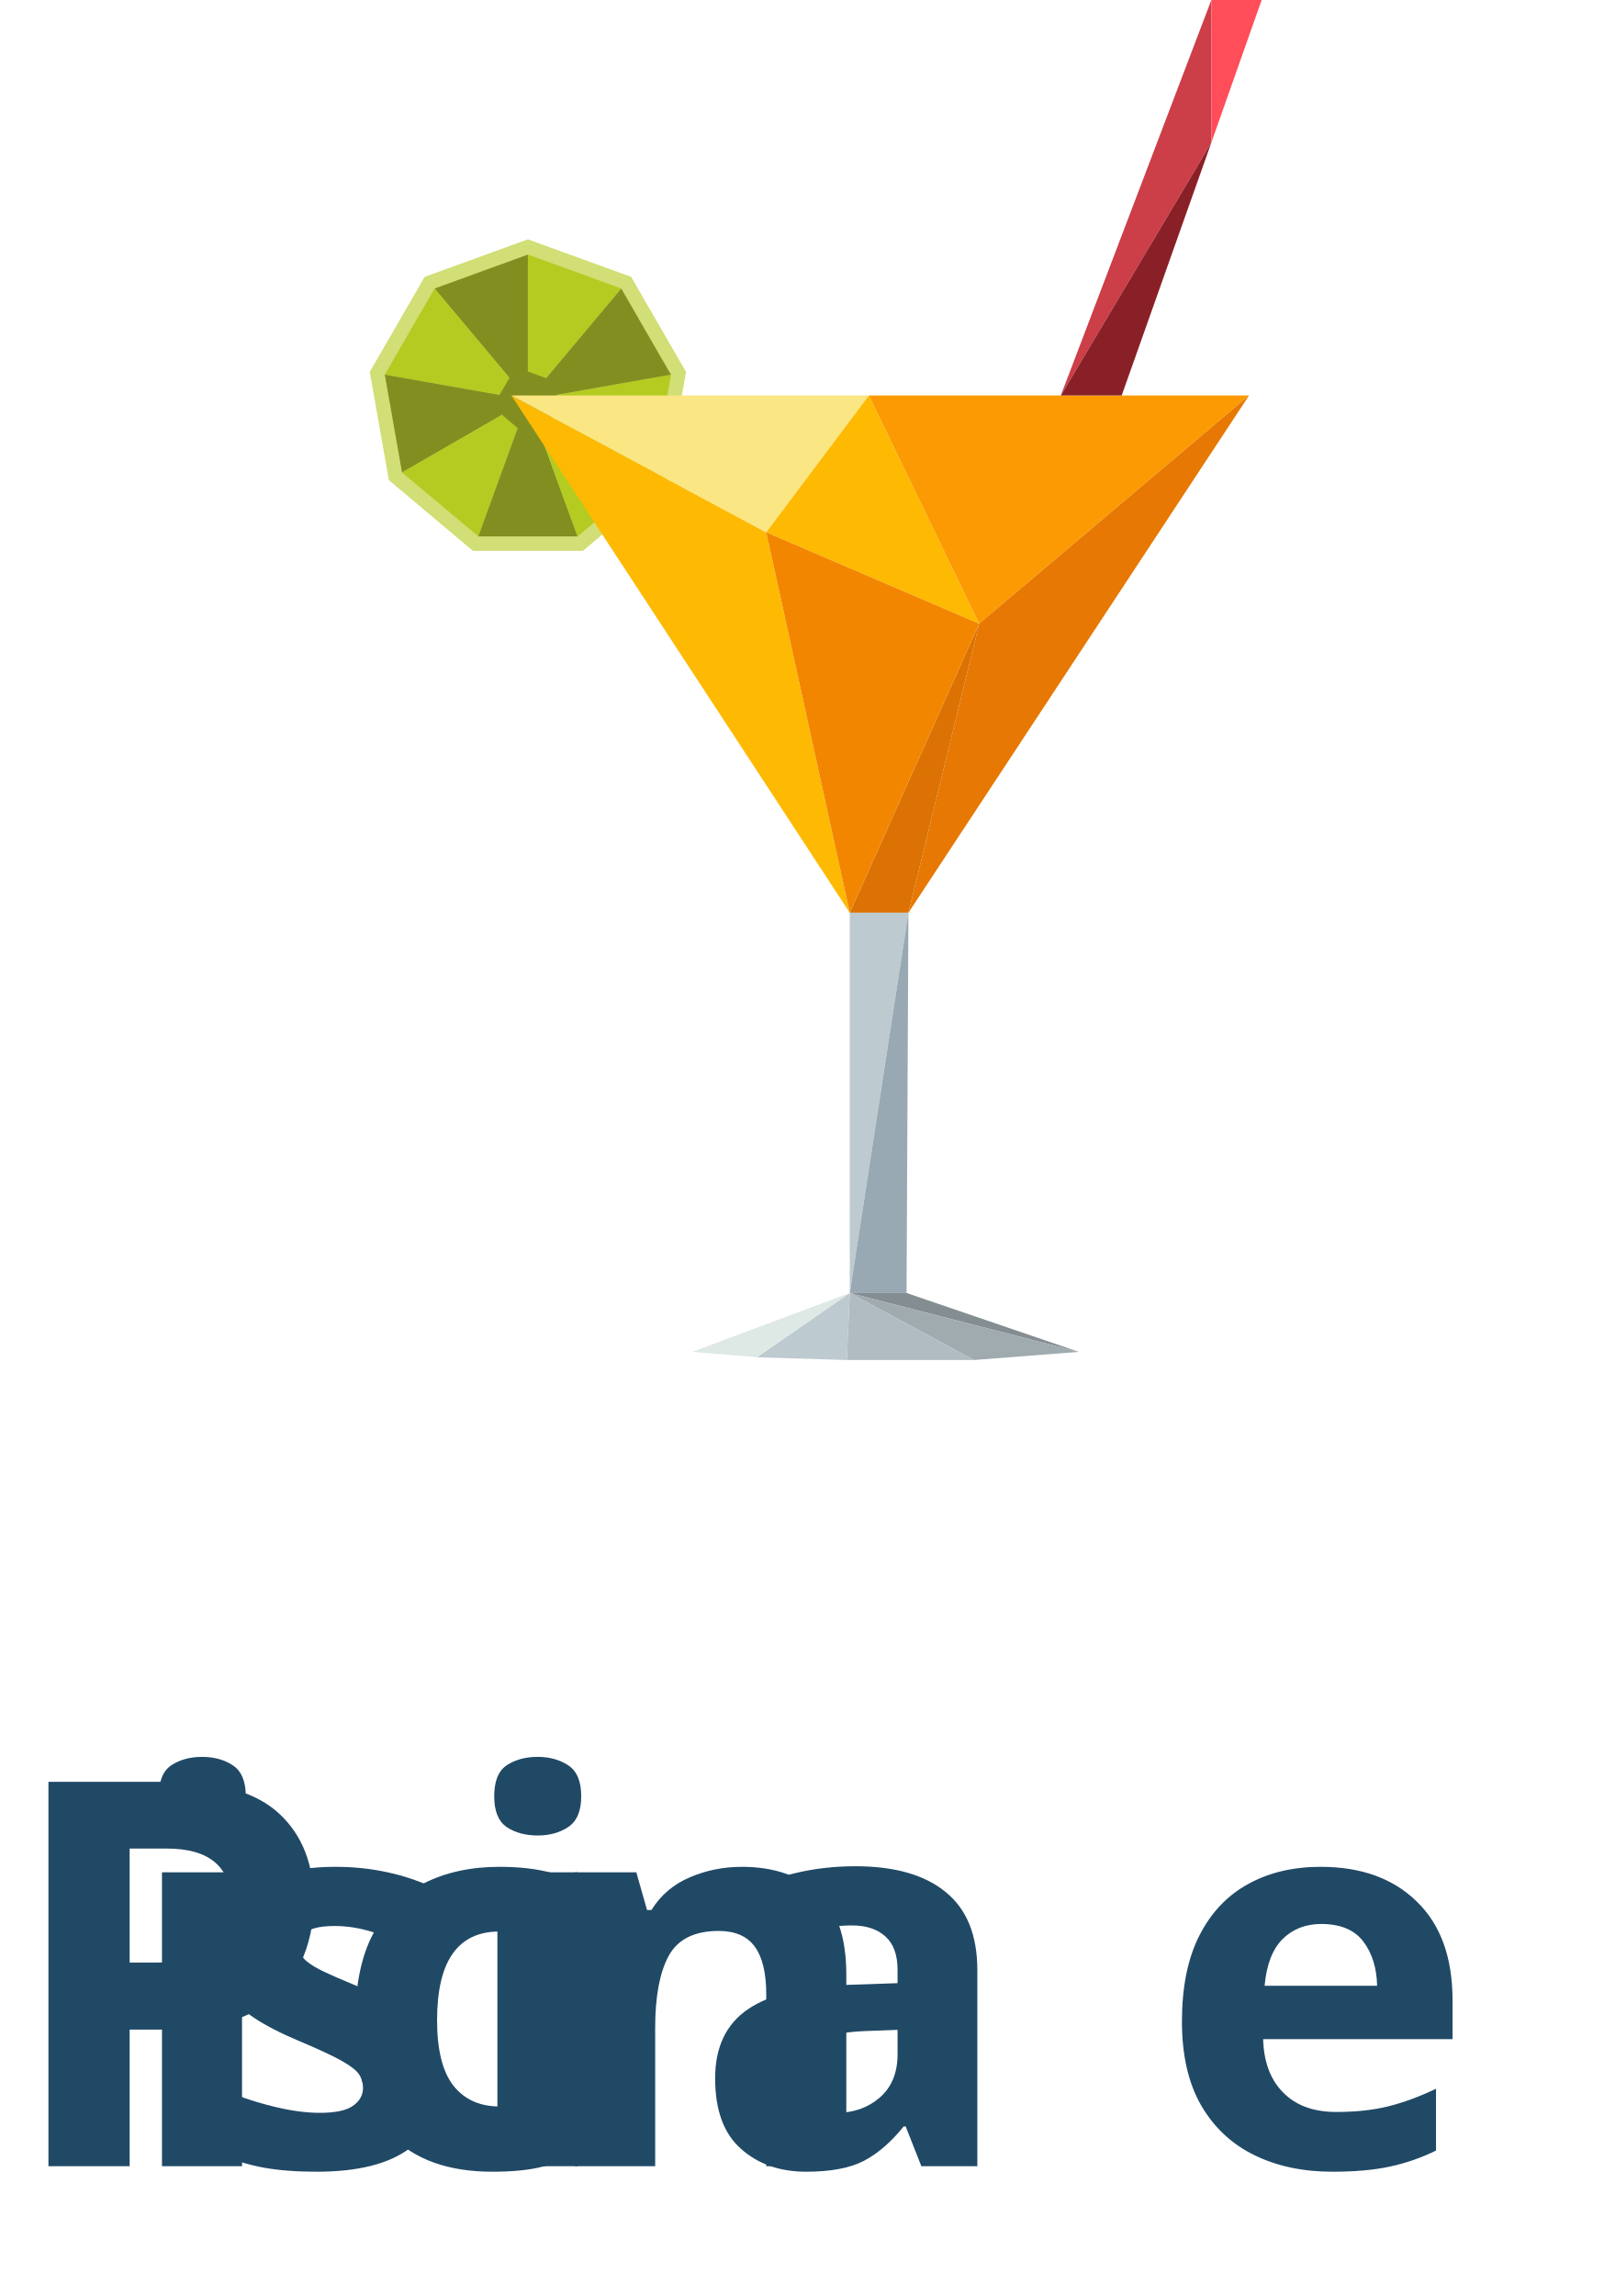
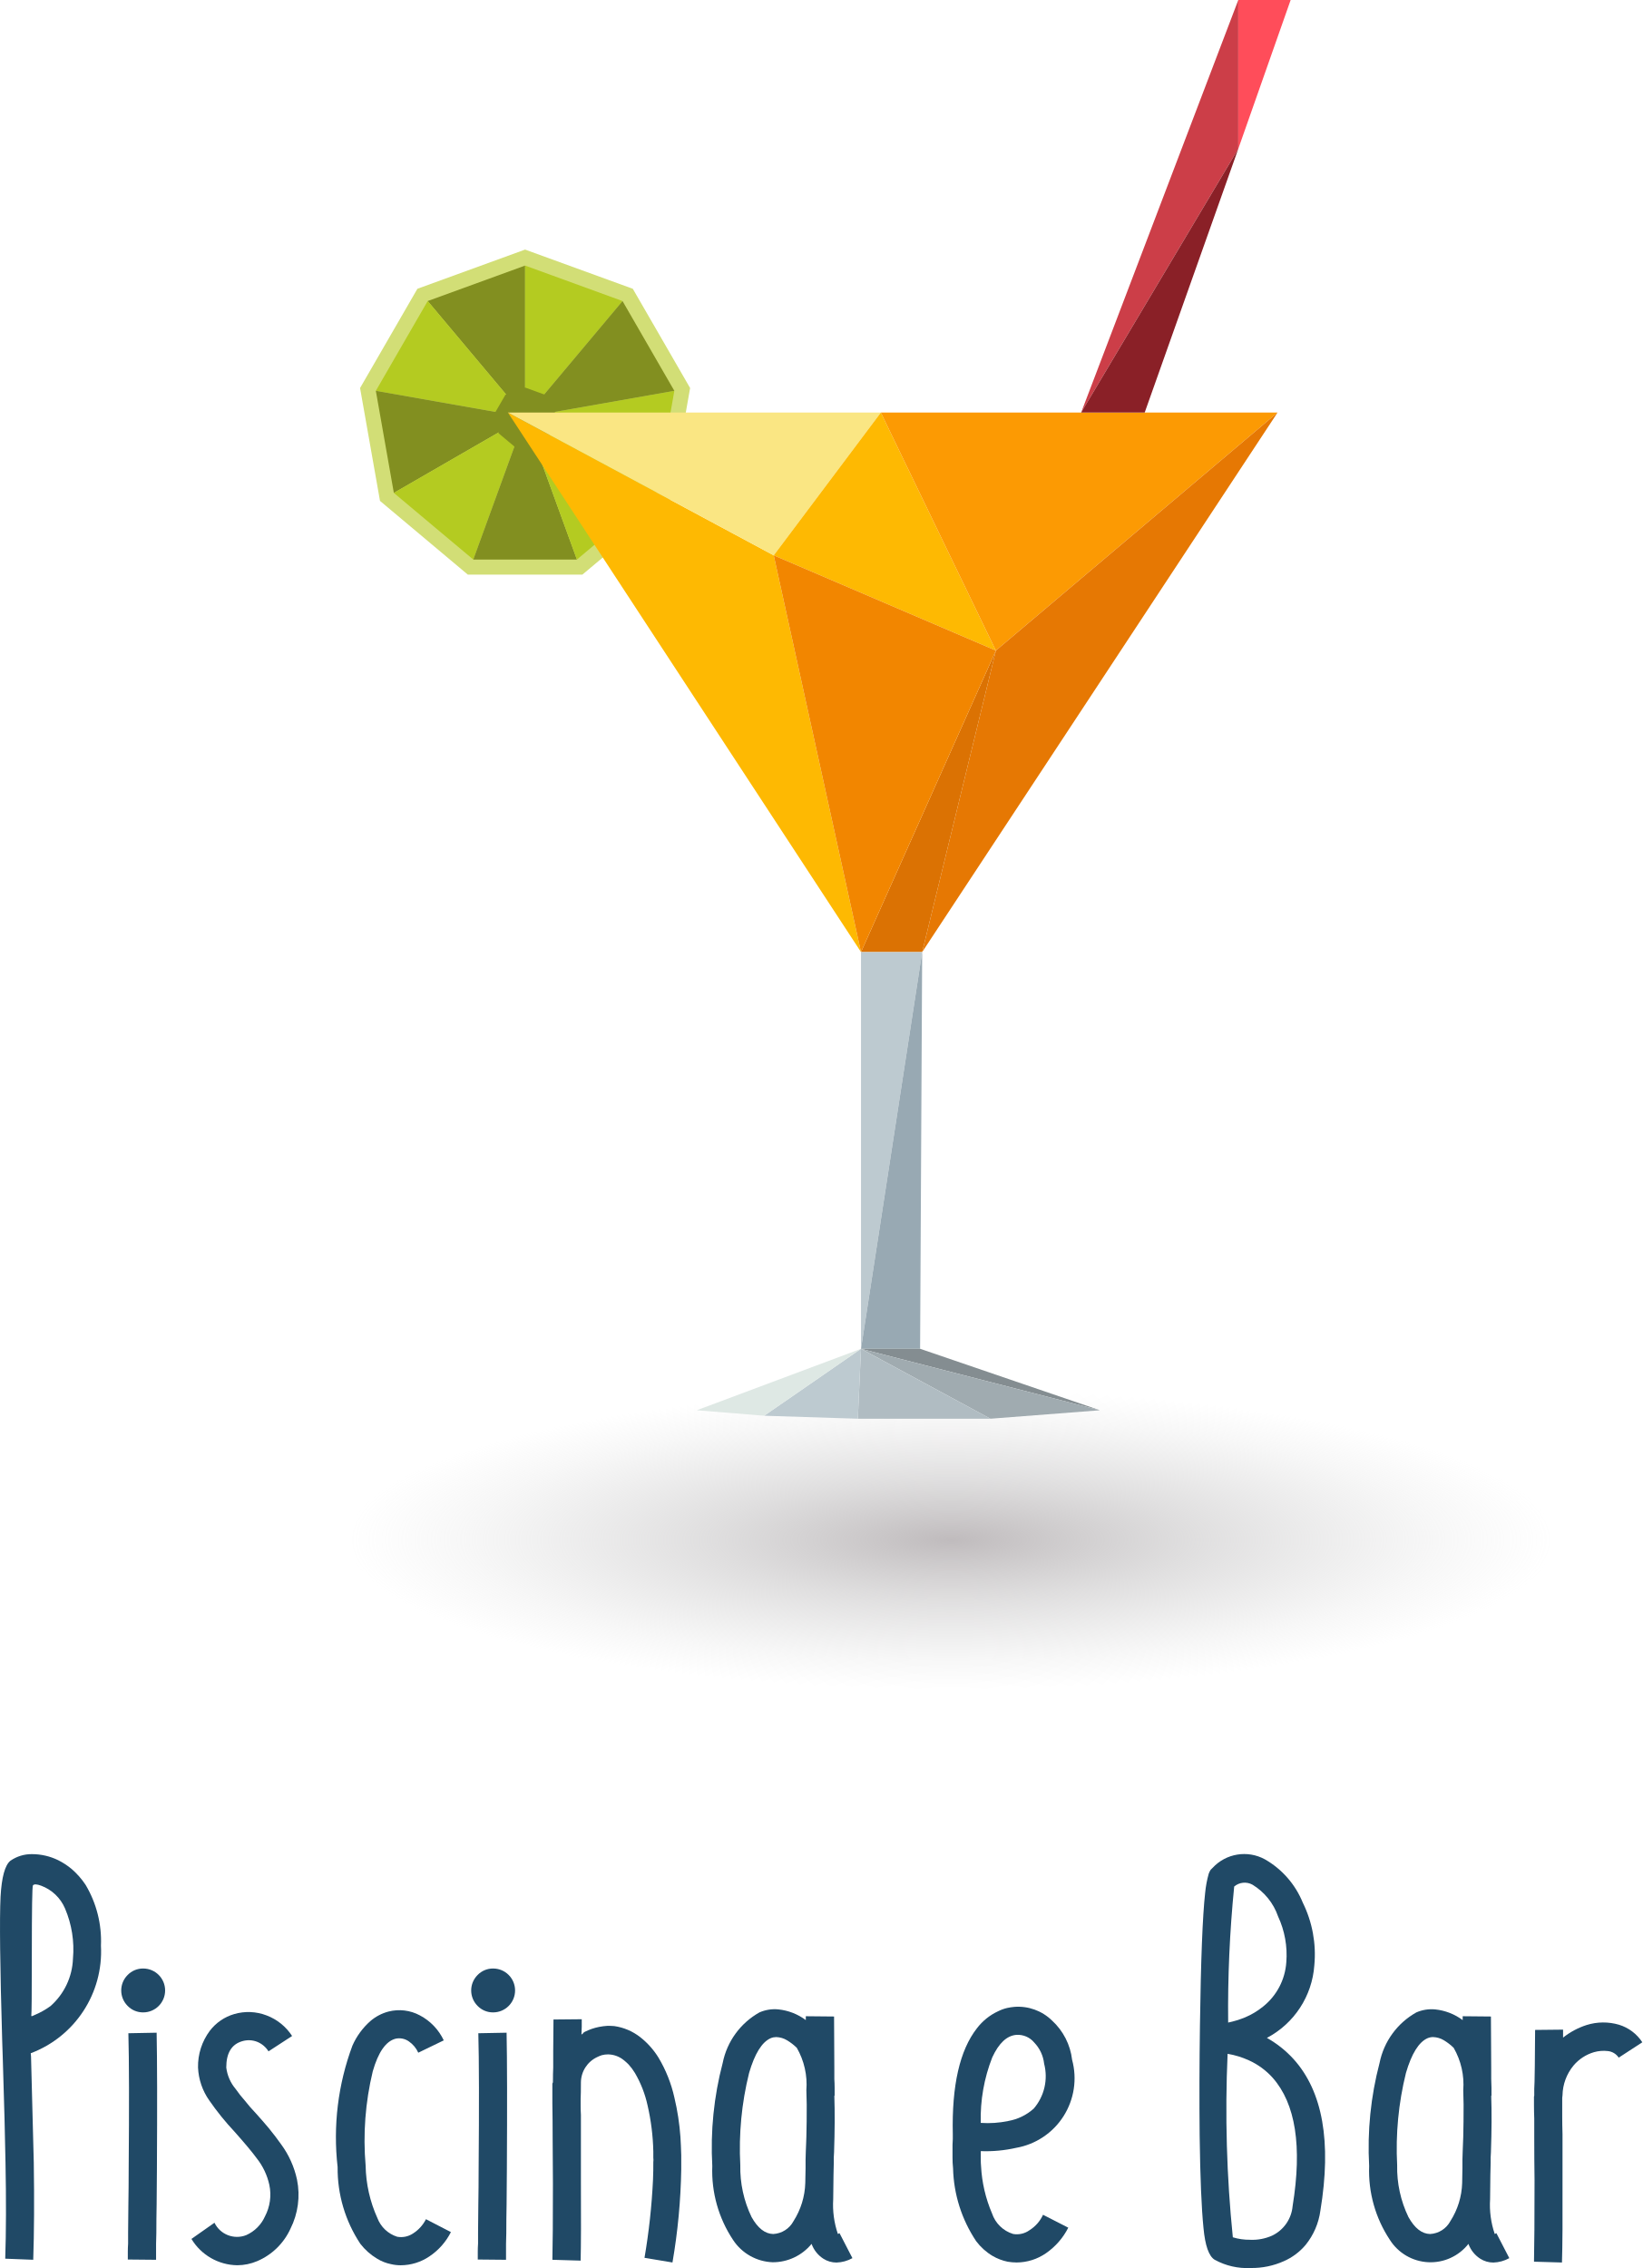
- <svg xmlns="http://www.w3.org/2000/svg" viewBox="0 0 86.41 123.66">
+ <svg xmlns="http://www.w3.org/2000/svg" viewBox="0 0 84.791 117.099">
  <defs>
-     <style>.cls-1{isolation:isolate;}.cls-2{mix-blend-mode:multiply;fill:url(#Gradiente_sem_nome_13);}.cls-3{fill:#d2de76;}.cls-4{fill:#828f20;}.cls-5{fill:#b4cb21;}.cls-6{fill:#feb902;}.cls-7{fill:#fae683;}.cls-8{fill:#fc9a03;}.cls-9{fill:#e67803;}.cls-10{fill:#db7203;}.cls-11{fill:#f28600;}.cls-12{fill:#bdcad0;}.cls-13{fill:#98a9b3;}.cls-14{fill:#848d91;}.cls-15{fill:#a0abb0;}.cls-16{fill:#b0bcc2;}.cls-17{fill:#dee8e4;}.cls-18{fill:#cc3e48;}.cls-19{fill:#ff4d5a;}.cls-20{fill:#8a2027;}.cls-21{font-size:29px;fill:#204966;font-family:SUNNLine-Bold, SUNN Line;font-weight:700;}.cls-22{letter-spacing:-0.02em;}.cls-23{letter-spacing:-0.02em;}.cls-24{letter-spacing:0.01em;}.cls-25{letter-spacing:-0.01em;}.cls-26{letter-spacing:-0.01em;}.cls-27{letter-spacing:-0.01em;}</style>
-     <radialGradient id="Gradiente_sem_nome_13" cx="50.43" cy="26025.47" r="31.16" gradientTransform="translate(0 -6372.21) scale(1 0.25)" gradientUnits="userSpaceOnUse">
+     <style>.cls-1{isolation:isolate;}.cls-2{mix-blend-mode:multiply;fill:url(#Gradiente_sem_nome_13);}.cls-3{fill:#d2de76;}.cls-4{fill:#828f20;}.cls-5{fill:#b4cb21;}.cls-6{fill:#feb902;}.cls-7{fill:#fae683;}.cls-8{fill:#fc9a03;}.cls-9{fill:#e67803;}.cls-10{fill:#db7203;}.cls-11{fill:#f28600;}.cls-12{fill:#bdcad0;}.cls-13{fill:#98a9b3;}.cls-14{fill:#848d91;}.cls-15{fill:#a0abb0;}.cls-16{fill:#b0bcc2;}.cls-17{fill:#dee8e4;}.cls-18{fill:#cc3e48;}.cls-19{fill:#ff4d5a;}.cls-20{fill:#8a2027;}.cls-21{fill:#204966;}</style>
+     <radialGradient id="Gradiente_sem_nome_13" cx="49.103" cy="26025.475" r="31.165" gradientTransform="translate(0 -6372.206) scale(1 0.2479)" gradientUnits="userSpaceOnUse">
      <stop offset="0" stop-color="#b6b1b3" stop-opacity="0.87" />
-       <stop offset="0.4" stop-color="#bfbdbe" stop-opacity="0.49" />
-       <stop offset="0.81" stop-color="#c8c8c8" stop-opacity="0.14" />
+       <stop offset="0.398" stop-color="#bfbdbe" stop-opacity="0.494" />
+       <stop offset="0.807" stop-color="#c8c8c8" stop-opacity="0.14" />
      <stop offset="1" stop-color="#ccc" stop-opacity="0" />
    </radialGradient>
  </defs>
  <g class="cls-1">
    <g id="Camada_2" data-name="Camada 2">
      <g id="Camada_1-2" data-name="Camada 1">
-         <path class="cls-2" d="M81.45,79.51c0,4.55-13.88,8.24-31,8.24s-31-3.69-31-8.24,13.89-8.24,31-8.24S81.45,75,81.45,79.51Z" />
-         <polygon class="cls-3" points="25.48 29.67 20.95 25.86 19.92 20.03 22.88 14.91 28.44 12.89 34 14.91 36.96 20.03 35.93 25.86 31.4 29.67 25.48 29.67" />
-         <polygon class="cls-4" points="28.44 13.71 28.44 21.54 23.41 15.54 28.44 13.71" />
-         <polygon class="cls-5" points="23.41 15.54 28.44 21.54 20.73 20.18 23.41 15.54" />
-         <polygon class="cls-4" points="20.73 20.18 28.44 21.54 21.66 25.45 20.73 20.18" />
-         <polygon class="cls-5" points="33.47 15.54 28.44 21.54 28.44 13.71 33.47 15.54" />
-         <polygon class="cls-5" points="21.66 25.45 24.03 27.43 25.77 28.89 26.2 27.7 28.44 21.54 21.66 25.45" />
-         <polygon class="cls-4" points="30.21 26.4 28.44 21.54 26.2 27.7 25.77 28.89 31.12 28.89 30.21 26.4" />
-         <polygon class="cls-5" points="32.91 24.12 28.44 21.54 30.21 26.4 31.12 28.89 35.22 25.45 32.91 24.12" />
-         <polygon class="cls-5" points="34.82 20.41 28.44 21.54 32.91 24.12 35.22 25.45 36.15 20.18 34.82 20.41" />
-         <polygon class="cls-4" points="35.51 19.08 33.47 15.54 28.44 21.54 34.82 20.41 36.15 20.18 35.51 19.08" />
-         <polygon class="cls-4" points="29.86 21.09 29.45 20.38 28.44 20.01 27.43 20.38 26.89 21.31 27.08 22.37 27.55 22.77 27.9 23.07 28.98 23.07 29.81 22.37 29.99 21.31 29.86 21.09" />
-         <polygon class="cls-6" points="27.55 21.3 45.78 49.16 41.28 28.67 27.55 21.3" />
-         <polygon class="cls-7" points="27.55 21.3 46.81 21.3 41.28 28.67 27.55 21.3" />
-         <polygon class="cls-6" points="52.75 33.59 46.81 21.3 41.28 28.67 52.75 33.59" />
-         <polygon class="cls-8" points="52.75 33.59 46.81 21.3 67.29 21.3 52.75 33.59" />
-         <polygon class="cls-9" points="52.75 33.59 48.94 49.16 67.29 21.3 52.75 33.59" />
-         <polygon class="cls-10" points="52.75 33.59 48.94 49.16 45.78 49.16 52.75 33.59" />
-         <polygon class="cls-11" points="52.75 33.59 45.78 49.16 41.28 28.67 52.75 33.59" />
-         <polygon class="cls-12" points="45.78 49.16 45.78 69.64 48.94 49.16 45.78 49.16" />
-         <polygon class="cls-13" points="48.84 69.64 45.78 69.64 48.94 49.16 48.84 69.64" />
-         <polygon class="cls-14" points="48.84 69.64 45.78 69.64 58.12 72.81 48.84 69.64" />
-         <polygon class="cls-15" points="52.47 73.25 45.78 69.64 58.12 72.81 52.47 73.25" />
-         <polygon class="cls-16" points="52.47 73.25 45.78 69.64 45.62 73.25 52.47 73.25" />
-         <polygon class="cls-12" points="40.78 73.1 45.78 69.64 45.62 73.25 40.78 73.1" />
-         <polygon class="cls-17" points="40.78 73.1 45.78 69.64 37.3 72.81 40.78 73.1" />
-         <polygon class="cls-18" points="57.15 21.3 65.26 0 65.26 7.68 57.15 21.3" />
-         <polygon class="cls-19" points="67.97 0 65.26 0 65.26 7.68 67.97 0" />
-         <polygon class="cls-20" points="57.15 21.3 60.43 21.3 65.26 7.68 57.15 21.3" />
-         <text class="cls-21" transform="translate(0 116.67)">
-           <tspan class="cls-22">P</tspan>
-           <tspan class="cls-23" x="6.46" y="0">i</tspan>
-           <tspan class="cls-24" x="10.51" y="0">s</tspan>
-           <tspan class="cls-25" x="17.83" y="0">c</tspan>
-           <tspan class="cls-26" x="24.53" y="0">i</tspan>
-           <tspan class="cls-27" x="28.72" y="0">n</tspan>
-           <tspan x="37.31" y="0">a e Bar</tspan>
-         </text>
+         <path class="cls-2" d="M80.122,79.509c0,4.549-13.888,8.237-31.019,8.237s-31.02-3.688-31.02-8.237,13.888-8.236,31.02-8.236S80.122,74.96,80.122,79.509Z" />
+         <polygon class="cls-3" points="24.152 29.667 19.619 25.862 18.59 20.034 21.55 14.91 27.11 12.886 32.671 14.91 35.63 20.034 34.603 25.862 30.069 29.667 24.152 29.667" />
+         <polygon class="cls-4" points="27.111 13.712 27.111 21.538 22.081 15.543 27.111 13.712" />
+         <polygon class="cls-5" points="22.081 15.543 27.111 21.538 19.404 20.178 22.081 15.543" />
+         <polygon class="cls-4" points="19.404 20.178 27.111 21.538 20.334 25.449 19.404 20.178" />
+         <polygon class="cls-5" points="32.14 15.543 27.111 21.538 27.111 13.712 32.14 15.543" />
+         <polygon class="cls-5" points="20.334 25.449 22.696 27.432 24.435 28.89 24.87 27.695 27.111 21.538 20.334 25.449" />
+         <polygon class="cls-4" points="28.879 26.399 27.111 21.538 24.87 27.695 24.435 28.89 29.786 28.89 28.879 26.399" />
+         <polygon class="cls-5" points="31.582 24.119 27.111 21.538 28.879 26.399 29.786 28.89 33.887 25.449 31.582 24.119" />
+         <polygon class="cls-5" points="33.493 20.412 27.111 21.538 31.582 24.119 33.887 25.449 34.816 20.178 33.493 20.412" />
+         <polygon class="cls-4" points="34.18 19.078 32.14 15.543 27.111 21.538 33.493 20.412 34.816 20.178 34.18 19.078" />
+         <polygon class="cls-4" points="28.534 21.089 28.123 20.377 27.111 20.008 26.098 20.377 25.557 21.311 25.745 22.373 26.221 22.772 26.571 23.066 27.649 23.066 28.475 22.373 28.663 21.311 28.534 21.089" />
+         <polygon class="cls-6" points="26.224 21.301 44.453 49.156 39.947 28.674 26.224 21.301" />
+         <polygon class="cls-7" points="26.224 21.301 45.477 21.301 39.947 28.674 26.224 21.301" />
+         <polygon class="cls-6" points="51.416 33.59 45.477 21.301 39.947 28.674 51.416 33.59" />
+         <polygon class="cls-8" points="51.416 33.59 45.477 21.301 65.958 21.301 51.416 33.59" />
+         <polygon class="cls-9" points="51.416 33.59 47.611 49.156 65.958 21.301 51.416 33.59" />
+         <polygon class="cls-10" points="51.416 33.59 47.611 49.156 44.453 49.156 51.416 33.59" />
+         <polygon class="cls-11" points="51.416 33.59 44.453 49.156 39.947 28.674 51.416 33.59" />
+         <polygon class="cls-12" points="44.453 49.156 44.453 69.639 47.611 49.156 44.453 49.156" />
+         <polygon class="cls-13" points="47.504 69.639 44.453 69.639 47.611 49.156 47.504 69.639" />
+         <polygon class="cls-14" points="47.504 69.639 44.453 69.639 56.785 72.813 47.504 69.639" />
+         <polygon class="cls-15" points="51.136 73.25 44.453 69.639 56.785 72.813 51.136 73.25" />
+         <polygon class="cls-16" points="51.136 73.25 44.453 69.639 44.29 73.25 51.136 73.25" />
+         <polygon class="cls-12" points="39.454 73.096 44.453 69.639 44.29 73.25 39.454 73.096" />
+         <polygon class="cls-17" points="39.454 73.096 44.453 69.639 35.974 72.813 39.454 73.096" />
+         <polygon class="cls-18" points="55.818 21.301 63.932 0 63.932 7.681 55.818 21.301" />
+         <polygon class="cls-19" points="66.635 0 63.932 0 63.932 7.681 66.635 0" />
+         <polygon class="cls-20" points="55.818 21.301 59.099 21.301 63.932 7.681 55.818 21.301" />
+         <path class="cls-21" d="M.27,116.618q.07-2.082.014-4.956-.028-1.799-.142-5.438l-.028-.835q-.17-5.75-.085-7.463.085-1.515.51-1.855a1.904,1.904,0,0,1,1.119-.34,3.079,3.079,0,0,1,1.345.312,3.612,3.612,0,0,1,.694.453,4.017,4.017,0,0,1,.722.82,5.664,5.664,0,0,1,.793,3.144,5.611,5.611,0,0,1-3.625,5.551l.015.17q.098,3.667.142,5.48.043,2.903-.028,5.013Zm1.373-15.746q0,3.073-.028,3.215c.019.019.071.004.156-.043a4.051,4.051,0,0,0,.835-.467,3.427,3.427,0,0,0,1.161-2.45,5.377,5.377,0,0,0-.41-2.591A2.154,2.154,0,0,0,2.124,97.36q-.34-.127-.425-.014Q1.644,97.431,1.643,100.872Z" />
+         <path class="cls-21" d="M6.585,103.562a1.127,1.127,0,0,1,0-1.586,1.101,1.101,0,0,1,.807-.34,1.133,1.133,0,0,1,0,2.266A1.101,1.101,0,0,1,6.585,103.562Zm.014,13.099v-.397c0-.142.005-.283.015-.426v-.566q.013-.736.014-1.458.015-.907.015-1.771.042-4.969-.015-7.065l1.459-.028q.043,2.109.014,7.094-.013.864-.014,1.771-.015.737-.015,1.473c0,.189-.005.378-.014.566v.821Z" />
+         <path class="cls-21" d="M9.884,115.598l1.189-.836a1.292,1.292,0,0,0,1.643.638,1.907,1.907,0,0,0,.963-.963,2.42,2.42,0,0,0,.227-1.628,3.367,3.367,0,0,0-.651-1.374q-.34-.467-1.147-1.374a14.004,14.004,0,0,1-1.303-1.613,3.185,3.185,0,0,1-.581-1.699,3.066,3.066,0,0,1,.609-1.898,2.444,2.444,0,0,1,1.26-.863,2.61,2.61,0,0,1,1.671.07,2.711,2.711,0,0,1,1.317,1.062l-1.218.793a1.234,1.234,0,0,0-.595-.496,1.181,1.181,0,0,0-.765-.027q-.822.24-.821,1.359a2.111,2.111,0,0,0,.481,1.103,6.507,6.507,0,0,0,.481.609l.269.326.283.31.34.383.34.397q.369.453.638.836a4.763,4.763,0,0,1,.821,1.826,3.915,3.915,0,0,1-.34,2.535,3.312,3.312,0,0,1-1.714,1.67,2.648,2.648,0,0,1-1.033.213A2.807,2.807,0,0,1,9.884,115.598Z" />
+         <path class="cls-21" d="M20.192,116.901a2.201,2.201,0,0,1-.722-.283,3.12,3.12,0,0,1-.864-.765,7.035,7.035,0,0,1-1.175-3.965,13.534,13.534,0,0,1,.765-6.272,3.66,3.66,0,0,1,.92-1.261,2.361,2.361,0,0,1,.935-.495,2.244,2.244,0,0,1,1.629.197,2.811,2.811,0,0,1,1.231,1.289l-1.316.637a1.396,1.396,0,0,0-.481-.58.865.865,0,0,0-.694-.142q-.75.198-1.175,1.685a15.199,15.199,0,0,0-.368,4.871,6.85,6.85,0,0,0,.608,2.705,1.613,1.613,0,0,0,1.02.963,1.112,1.112,0,0,0,.821-.17,1.867,1.867,0,0,0,.666-.736l1.288.666a3.291,3.291,0,0,1-1.118,1.26,2.653,2.653,0,0,1-1.473.453A2.146,2.146,0,0,1,20.192,116.901Z" />
+         <path class="cls-21" d="M24.653,103.562a1.127,1.127,0,0,1,0-1.586,1.101,1.101,0,0,1,.807-.34,1.133,1.133,0,0,1,0,2.266A1.101,1.101,0,0,1,24.653,103.562Zm.014,13.099v-.397c0-.142.005-.283.015-.426v-.566q.013-.736.014-1.458.015-.907.015-1.771.042-4.969-.015-7.065l1.459-.028q.043,2.109.014,7.094-.013.864-.014,1.771-.015.737-.015,1.473c0,.189-.005.378-.014.566v.821Z" />
+         <path class="cls-21" d="M33.73,111.634a.877.877,0,0,0,0-.227v-.326a11.7,11.7,0,0,0-.297-2.379,5.733,5.733,0,0,0-.651-1.67,2.845,2.845,0,0,0-.326-.439,2.706,2.706,0,0,0-.269-.24,1.313,1.313,0,0,0-.793-.283,1.24,1.24,0,0,0-.326.042,1.883,1.883,0,0,0-.24.099,1.458,1.458,0,0,0-.836,1.303q0,.582-.014.864v.368c0,.151.005.297.014.44V112.54q.015,3.002-.014,4.178l-1.459-.043q.029-1.119.028-3.937,0-1.077-.014-2.28,0-1.005-.015-1.855v-1.02l.015-.042.014-.029q0-.453.015-.764v-.836q.013-.977.014-1.643l1.459-.014v.382l-.015.411.057-.043.028-.028a.19.19,0,0,1,.085-.071,2.871,2.871,0,0,1,.736-.254,3.429,3.429,0,0,1,.439-.057c.122,0,.24.004.353.014a2.819,2.819,0,0,1,1.331.567,4.019,4.019,0,0,1,.949,1.062,6.962,6.962,0,0,1,.821,2.066,12.58,12.58,0,0,1,.311,2.025c.019.302.033.618.042.949v.722a31.195,31.195,0,0,1-.453,4.814l-1.444-.241a33.098,33.098,0,0,0,.439-4.035c.009-.16.014-.316.014-.467Z" />
+         <path class="cls-21" d="M44.01,116.59a1.796,1.796,0,0,1-.821.227,1.246,1.246,0,0,1-.68-.198,1.527,1.527,0,0,1-.608-.765,2.583,2.583,0,0,1-2.011.948,2.554,2.554,0,0,1-2.039-1.147,6.435,6.435,0,0,1-1.076-3.823,17.138,17.138,0,0,1,.538-5.324,3.856,3.856,0,0,1,1.897-2.606,1.952,1.952,0,0,1,.977-.155,2.86,2.86,0,0,1,1.416.552V104.1l1.459.014q0,1.034.014,2.662v.566c.01.151.015.303.015.453v.411h-.015q.042,1.247-.014,2.917l-.015.27v.283l-.014.623q-.015.721-.015,1.246a4.661,4.661,0,0,0,.241,1.798c.018-.01.047-.023.085-.042Zm-2.407-5.509.015-.367.014-.383q.015-.44.015-.807c.009-.614.005-1.147-.015-1.601a3.797,3.797,0,0,0-.495-2.194,2.77,2.77,0,0,0-.496-.383,1.144,1.144,0,0,0-.566-.17.755.755,0,0,0-.283.057q-.68.297-1.118,1.799a16.179,16.179,0,0,0-.453,4.758,5.897,5.897,0,0,0,.58,2.676q.482.864,1.119.878a1.259,1.259,0,0,0,1.048-.665,3.865,3.865,0,0,0,.608-1.969q0-.325.015-.779v-.424Z" />
+         <path class="cls-21" d="M52.024,116.774a2.603,2.603,0,0,1-.778-.298,2.937,2.937,0,0,1-.85-.765,7.074,7.074,0,0,1-1.19-3.752,5.105,5.105,0,0,1-.028-.596v-.623l.014-.297v-.255q-.085-3.766,1.246-5.466a2.913,2.913,0,0,1,1.091-.878,2.16,2.16,0,0,1,.467-.17,3.017,3.017,0,0,1,.368-.057,2.505,2.505,0,0,1,1.954.708,3.26,3.26,0,0,1,1.034,2.025,3.646,3.646,0,0,1-2.889,4.545,7.07,7.07,0,0,1-1.827.17v.41c0,.143.005.265.015.369a7.113,7.113,0,0,0,.566,2.436,1.658,1.658,0,0,0,1.09,1.062,1.121,1.121,0,0,0,.85-.198,1.848,1.848,0,0,0,.694-.793l1.303.666a3.557,3.557,0,0,1-1.147,1.316,2.687,2.687,0,0,1-1.515.481A2.967,2.967,0,0,1,52.024,116.774Zm.028-7.265a2.654,2.654,0,0,0,1.317-.638,2.566,2.566,0,0,0,.538-2.322,1.871,1.871,0,0,0-.51-1.09,1.102,1.102,0,0,0-.921-.397q-.735.057-1.246,1.161a8.627,8.627,0,0,0-.595,3.384A5.224,5.224,0,0,0,52.053,109.51Z" />
+         <path class="cls-21" d="M62.716,116.675q-.454-.27-.581-1.643-.155-1.529-.198-4.758-.028-2.704.015-5.692.07-5.07.269-6.854a5.638,5.638,0,0,1,.185-.991,1.012,1.012,0,0,1,.099-.198l.057-.057.043-.042a2.222,2.222,0,0,1,2.704-.439,4.548,4.548,0,0,1,1.954,2.237,6.035,6.035,0,0,1,.595,3.228,4.605,4.605,0,0,1-2.449,3.753,5.496,5.496,0,0,1,1.373,1.09q2.266,2.506,1.388,7.83a3.563,3.563,0,0,1-.765,1.771,3.076,3.076,0,0,1-1.118.835,4.028,4.028,0,0,1-1.714.354A3.481,3.481,0,0,1,62.716,116.675Zm1.826-1.033a2.507,2.507,0,0,0,1.133-.213,1.871,1.871,0,0,0,1.062-1.529q.75-4.616-1.034-6.627a3.697,3.697,0,0,0-1.218-.893,4.421,4.421,0,0,0-1.105-.34,65.027,65.027,0,0,0,.27,9.474A2.905,2.905,0,0,0,64.542,115.641Zm-1.133-11.215a5.036,5.036,0,0,0,.878-.27,3.832,3.832,0,0,0,.921-.553,3.205,3.205,0,0,0,1.203-2.293,4.719,4.719,0,0,0-.425-2.365,3.096,3.096,0,0,0-1.331-1.643.835.835,0,0,0-.935.1A63.956,63.956,0,0,0,63.409,104.427Z" />
+         <path class="cls-21" d="M77.924,116.59a1.799,1.799,0,0,1-.821.227,1.241,1.241,0,0,1-.68-.198,1.523,1.523,0,0,1-.609-.765,2.487,2.487,0,0,1-4.05-.198,6.442,6.442,0,0,1-1.076-3.823,17.166,17.166,0,0,1,.538-5.324,3.86,3.86,0,0,1,1.897-2.606,1.957,1.957,0,0,1,.978-.155,2.867,2.867,0,0,1,1.416.552V104.1l1.458.014q0,1.034.015,2.662v.566c.009.151.014.303.014.453v.411h-.014q.043,1.247-.015,2.917l-.014.27v.283l-.015.623q-.013.721-.014,1.246a4.647,4.647,0,0,0,.24,1.798l.085-.042Zm-2.407-5.509.014-.367.015-.383q.013-.44.014-.807.015-.921-.014-1.601a3.787,3.787,0,0,0-.496-2.194,2.801,2.801,0,0,0-.495-.383,1.147,1.147,0,0,0-.566-.17.748.748,0,0,0-.283.057q-.68.297-1.119,1.799a16.244,16.244,0,0,0-.453,4.758,5.883,5.883,0,0,0,.581,2.676q.48.864,1.118.878a1.258,1.258,0,0,0,1.048-.665,3.858,3.858,0,0,0,.609-1.969q0-.325.014-.779v-.424Z" />
+         <path class="cls-21" d="M81.917,104.553a2.876,2.876,0,0,1,1.671-.014,2.209,2.209,0,0,1,1.203.906l-1.218.793a.767.767,0,0,0-.566-.34,1.832,1.832,0,0,0-.708.057,2.193,2.193,0,0,0-1.062.693,2.482,2.482,0,0,0-.566,1.529l-.015.142v.948q0,.454.015.921v2.308q.013,3.058-.028,4.319l-1.444-.042q.028-1.204.028-4.206-.015-1.048-.015-2.266v-.921c-.009-.227-.014-.457-.014-.693v-.44l.014-.042v-.354c.01-.132.015-.254.015-.367q.013-.454.014-.836.015-1.077.015-1.841l1.444-.015v.411A3.844,3.844,0,0,1,81.917,104.553Z" />
      </g>
    </g>
  </g>
</svg>
